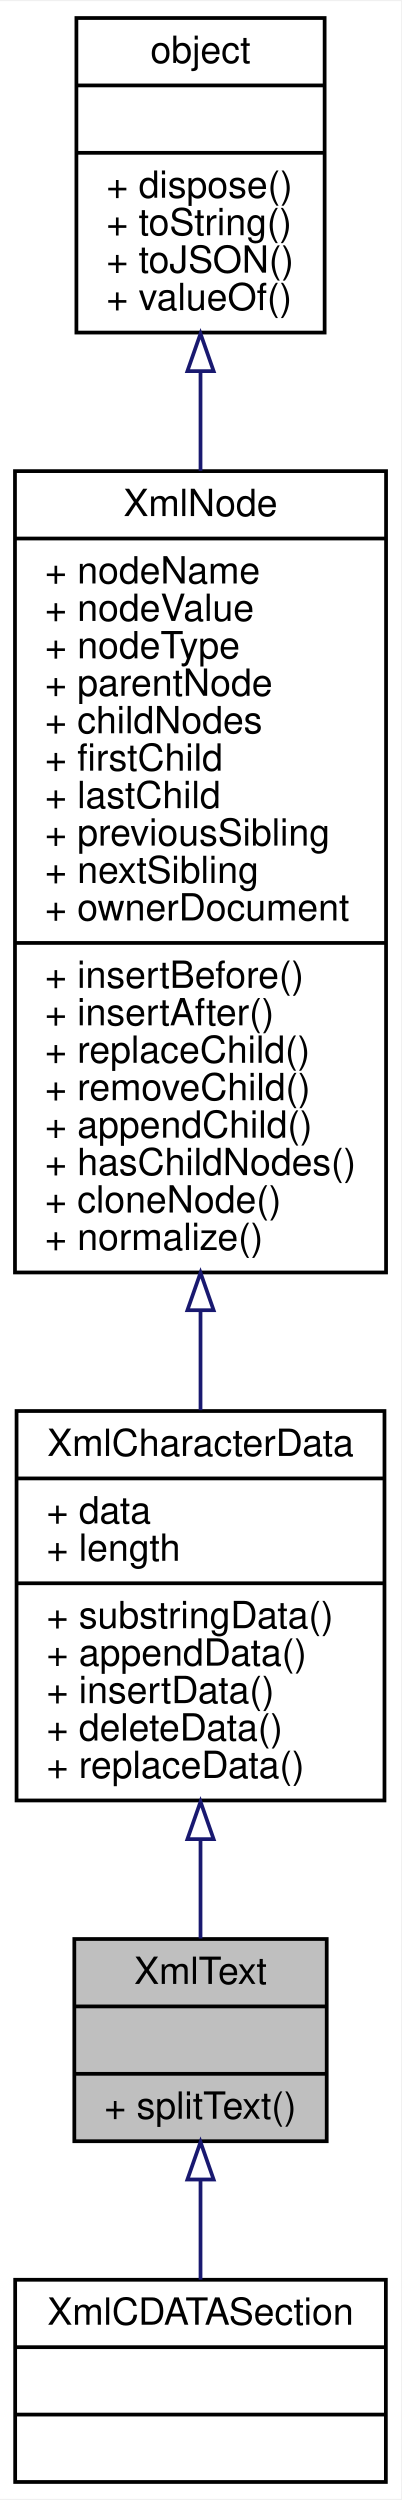
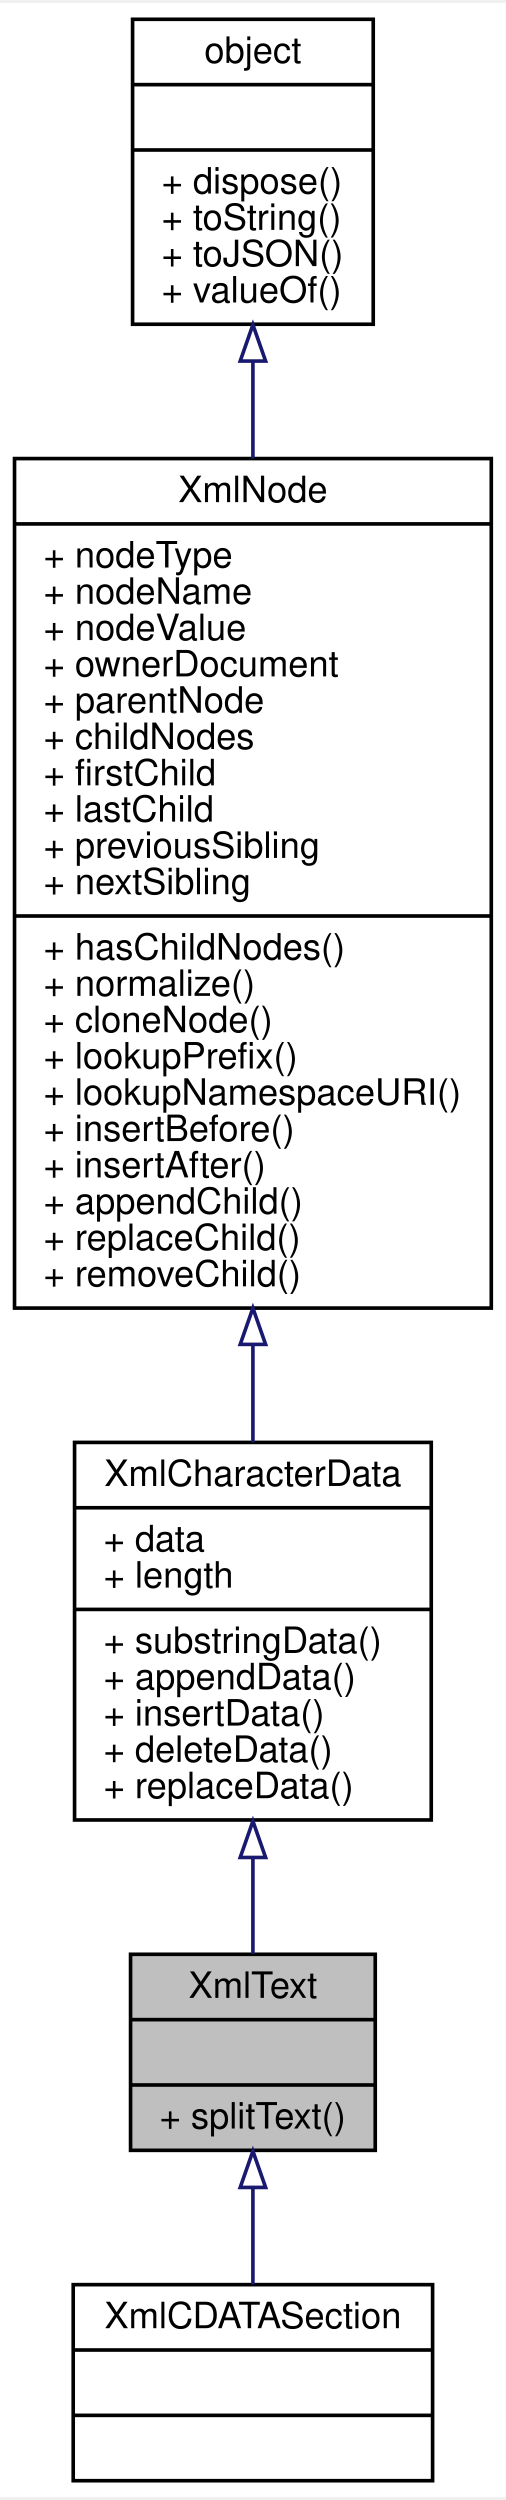
- <svg xmlns="http://www.w3.org/2000/svg" xmlns:xlink="http://www.w3.org/1999/xlink" width="107pt" height="667pt" viewBox="0.00 0.00 107.10 667.00">
-   <g id="graph0" class="graph" transform="scale(1 1) rotate(0) translate(4 663)">
-     <polygon fill="white" stroke="none" points="-4,4 -4,-663 103.096,-663 103.096,4 -4,4" />
+ <svg xmlns="http://www.w3.org/2000/svg" xmlns:xlink="http://www.w3.org/1999/xlink" width="139pt" height="687pt" viewBox="0.00 0.00 139.33 687.00">
+   <g id="graph0" class="graph" transform="scale(1 1) rotate(0) translate(4 683)">
+     <polygon fill="white" stroke="none" points="-4,4 -4,-683 135.327,-683 135.327,4 -4,4" />
    <g id="node1" class="node">
-       <polygon fill="#bfbfbf" stroke="black" points="15.847,-91.5 15.847,-145.5 83.249,-145.5 83.249,-91.5 15.847,-91.5" />
-       <text text-anchor="middle" x="49.548" y="-133.5" font-family="Helvetica,sans-Serif" font-size="10.00">XmlText</text>
-       <polyline fill="none" stroke="black" points="15.847,-127.5 83.249,-127.5 " />
-       <text text-anchor="middle" x="49.548" y="-115.5" font-family="Helvetica,sans-Serif" font-size="10.00"> </text>
-       <polyline fill="none" stroke="black" points="15.847,-109.5 83.249,-109.5 " />
-       <text text-anchor="start" x="23.847" y="-97.5" font-family="Helvetica,sans-Serif" font-size="10.00">+ splitText()</text>
+       <polygon fill="#bfbfbf" stroke="black" points="31.963,-91.5 31.963,-145.5 99.364,-145.5 99.364,-91.5 31.963,-91.5" />
+       <text text-anchor="middle" x="65.664" y="-133.5" font-family="Helvetica,sans-Serif" font-size="10.00">XmlText</text>
+       <polyline fill="none" stroke="black" points="31.963,-127.5 99.364,-127.5 " />
+       <text text-anchor="middle" x="65.664" y="-115.5" font-family="Helvetica,sans-Serif" font-size="10.00"> </text>
+       <polyline fill="none" stroke="black" points="31.963,-109.5 99.364,-109.5 " />
+       <text text-anchor="start" x="39.963" y="-97.5" font-family="Helvetica,sans-Serif" font-size="10.00">+ splitText()</text>
    </g>
    <g id="node5" class="node">
      <g id="a_node5">
        <a xlink:href="../../d4/dd8/interfaceXmlCDATASection.html" target="_top" xlink:title="XmlCDATASection 对象表示文档中的 CDATA 区段 ">
-           <polygon fill="white" stroke="black" points="0.051,-0.5 0.051,-54.5 99.044,-54.5 99.044,-0.5 0.051,-0.5" />
-           <text text-anchor="middle" x="49.548" y="-42.5" font-family="Helvetica,sans-Serif" font-size="10.00">XmlCDATASection</text>
-           <polyline fill="none" stroke="black" points="0.051,-36.5 99.044,-36.5 " />
-           <text text-anchor="middle" x="49.548" y="-24.5" font-family="Helvetica,sans-Serif" font-size="10.00"> </text>
-           <polyline fill="none" stroke="black" points="0.051,-18.5 99.044,-18.5 " />
-           <text text-anchor="middle" x="49.548" y="-6.5" font-family="Helvetica,sans-Serif" font-size="10.00"> </text>
+           <polygon fill="white" stroke="black" points="16.167,-0.5 16.167,-54.5 115.16,-54.5 115.16,-0.5 16.167,-0.5" />
+           <text text-anchor="middle" x="65.664" y="-42.5" font-family="Helvetica,sans-Serif" font-size="10.00">XmlCDATASection</text>
+           <polyline fill="none" stroke="black" points="16.167,-36.5 115.16,-36.5 " />
+           <text text-anchor="middle" x="65.664" y="-24.5" font-family="Helvetica,sans-Serif" font-size="10.00"> </text>
+           <polyline fill="none" stroke="black" points="16.167,-18.5 115.16,-18.5 " />
+           <text text-anchor="middle" x="65.664" y="-6.5" font-family="Helvetica,sans-Serif" font-size="10.00"> </text>
        </a>
      </g>
    </g>
    <g id="edge4" class="edge">
-       <path fill="none" stroke="midnightblue" d="M49.548,-81.115C49.548,-72.206 49.548,-62.847 49.548,-54.534" />
-       <polygon fill="none" stroke="midnightblue" points="46.048,-81.278 49.548,-91.278 53.048,-81.278 46.048,-81.278" />
+       <path fill="none" stroke="midnightblue" d="M65.664,-81.115C65.664,-72.206 65.664,-62.847 65.664,-54.534" />
+       <polygon fill="none" stroke="midnightblue" points="62.164,-81.278 65.664,-91.278 69.164,-81.278 62.164,-81.278" />
    </g>
    <g id="node2" class="node">
      <g id="a_node2">
        <a xlink:href="../../d7/d50/interfaceXmlCharacterData.html" target="_top" xlink:title="XmlCharacterData 接口提供了 XmlText 和 XmlComment 节点的常用功能 ">
-           <polygon fill="white" stroke="black" points="0.422,-182.5 0.422,-286.5 98.673,-286.5 98.673,-182.5 0.422,-182.5" />
-           <text text-anchor="middle" x="49.548" y="-274.5" font-family="Helvetica,sans-Serif" font-size="10.00">XmlCharacterData</text>
-           <polyline fill="none" stroke="black" points="0.422,-268.5 98.673,-268.5 " />
-           <text text-anchor="start" x="8.422" y="-256.5" font-family="Helvetica,sans-Serif" font-size="10.00">+ data</text>
-           <text text-anchor="start" x="8.422" y="-246.5" font-family="Helvetica,sans-Serif" font-size="10.00">+ length</text>
-           <polyline fill="none" stroke="black" points="0.422,-240.5 98.673,-240.5 " />
-           <text text-anchor="start" x="8.422" y="-228.5" font-family="Helvetica,sans-Serif" font-size="10.00">+ substringData()</text>
-           <text text-anchor="start" x="8.422" y="-218.5" font-family="Helvetica,sans-Serif" font-size="10.00">+ appendData()</text>
-           <text text-anchor="start" x="8.422" y="-208.5" font-family="Helvetica,sans-Serif" font-size="10.00">+ insertData()</text>
-           <text text-anchor="start" x="8.422" y="-198.5" font-family="Helvetica,sans-Serif" font-size="10.00">+ deleteData()</text>
-           <text text-anchor="start" x="8.422" y="-188.5" font-family="Helvetica,sans-Serif" font-size="10.00">+ replaceData()</text>
+           <polygon fill="white" stroke="black" points="16.538,-182.5 16.538,-286.5 114.789,-286.5 114.789,-182.5 16.538,-182.5" />
+           <text text-anchor="middle" x="65.664" y="-274.5" font-family="Helvetica,sans-Serif" font-size="10.00">XmlCharacterData</text>
+           <polyline fill="none" stroke="black" points="16.538,-268.5 114.789,-268.5 " />
+           <text text-anchor="start" x="24.538" y="-256.5" font-family="Helvetica,sans-Serif" font-size="10.00">+ data</text>
+           <text text-anchor="start" x="24.538" y="-246.5" font-family="Helvetica,sans-Serif" font-size="10.00">+ length</text>
+           <polyline fill="none" stroke="black" points="16.538,-240.5 114.789,-240.5 " />
+           <text text-anchor="start" x="24.538" y="-228.5" font-family="Helvetica,sans-Serif" font-size="10.00">+ substringData()</text>
+           <text text-anchor="start" x="24.538" y="-218.5" font-family="Helvetica,sans-Serif" font-size="10.00">+ appendData()</text>
+           <text text-anchor="start" x="24.538" y="-208.5" font-family="Helvetica,sans-Serif" font-size="10.00">+ insertData()</text>
+           <text text-anchor="start" x="24.538" y="-198.5" font-family="Helvetica,sans-Serif" font-size="10.00">+ deleteData()</text>
+           <text text-anchor="start" x="24.538" y="-188.5" font-family="Helvetica,sans-Serif" font-size="10.00">+ replaceData()</text>
        </a>
      </g>
    </g>
    <g id="edge1" class="edge">
-       <path fill="none" stroke="midnightblue" d="M49.548,-172.059C49.548,-162.755 49.548,-153.61 49.548,-145.624" />
-       <polygon fill="none" stroke="midnightblue" points="46.048,-172.169 49.548,-182.169 53.048,-172.169 46.048,-172.169" />
+       <path fill="none" stroke="midnightblue" d="M65.664,-172.059C65.664,-162.755 65.664,-153.61 65.664,-145.624" />
+       <polygon fill="none" stroke="midnightblue" points="62.164,-172.169 65.664,-182.169 69.164,-172.169 62.164,-172.169" />
    </g>
    <g id="node3" class="node">
      <g id="a_node3">
        <a xlink:href="../../dc/d8f/interfaceXmlNode.html" target="_top" xlink:title="XmlNode 对象是整个 DOM 的基础数据类型 ">
-           <polygon fill="white" stroke="black" points="0,-323.5 0,-537.5 99.096,-537.5 99.096,-323.5 0,-323.5" />
-           <text text-anchor="middle" x="49.548" y="-525.5" font-family="Helvetica,sans-Serif" font-size="10.00">XmlNode</text>
-           <polyline fill="none" stroke="black" points="0,-519.5 99.096,-519.5 " />
-           <text text-anchor="start" x="8" y="-507.5" font-family="Helvetica,sans-Serif" font-size="10.00">+ nodeName</text>
-           <text text-anchor="start" x="8" y="-497.5" font-family="Helvetica,sans-Serif" font-size="10.00">+ nodeValue</text>
-           <text text-anchor="start" x="8" y="-487.5" font-family="Helvetica,sans-Serif" font-size="10.00">+ nodeType</text>
-           <text text-anchor="start" x="8" y="-477.5" font-family="Helvetica,sans-Serif" font-size="10.00">+ parentNode</text>
-           <text text-anchor="start" x="8" y="-467.5" font-family="Helvetica,sans-Serif" font-size="10.00">+ childNodes</text>
-           <text text-anchor="start" x="8" y="-457.5" font-family="Helvetica,sans-Serif" font-size="10.00">+ firstChild</text>
-           <text text-anchor="start" x="8" y="-447.5" font-family="Helvetica,sans-Serif" font-size="10.00">+ lastChild</text>
-           <text text-anchor="start" x="8" y="-437.5" font-family="Helvetica,sans-Serif" font-size="10.00">+ previousSibling</text>
-           <text text-anchor="start" x="8" y="-427.5" font-family="Helvetica,sans-Serif" font-size="10.00">+ nextSibling</text>
-           <text text-anchor="start" x="8" y="-417.5" font-family="Helvetica,sans-Serif" font-size="10.00">+ ownerDocument</text>
-           <polyline fill="none" stroke="black" points="0,-411.5 99.096,-411.5 " />
-           <text text-anchor="start" x="8" y="-399.5" font-family="Helvetica,sans-Serif" font-size="10.00">+ insertBefore()</text>
-           <text text-anchor="start" x="8" y="-389.5" font-family="Helvetica,sans-Serif" font-size="10.00">+ insertAfter()</text>
-           <text text-anchor="start" x="8" y="-379.5" font-family="Helvetica,sans-Serif" font-size="10.00">+ replaceChild()</text>
-           <text text-anchor="start" x="8" y="-369.5" font-family="Helvetica,sans-Serif" font-size="10.00">+ removeChild()</text>
-           <text text-anchor="start" x="8" y="-359.5" font-family="Helvetica,sans-Serif" font-size="10.00">+ appendChild()</text>
-           <text text-anchor="start" x="8" y="-349.5" font-family="Helvetica,sans-Serif" font-size="10.00">+ hasChildNodes()</text>
-           <text text-anchor="start" x="8" y="-339.5" font-family="Helvetica,sans-Serif" font-size="10.00">+ cloneNode()</text>
-           <text text-anchor="start" x="8" y="-329.5" font-family="Helvetica,sans-Serif" font-size="10.00">+ normalize()</text>
+           <polygon fill="white" stroke="black" points="0,-323.5 0,-557.5 131.327,-557.5 131.327,-323.5 0,-323.5" />
+           <text text-anchor="middle" x="65.664" y="-545.5" font-family="Helvetica,sans-Serif" font-size="10.00">XmlNode</text>
+           <polyline fill="none" stroke="black" points="0,-539.5 131.327,-539.5 " />
+           <text text-anchor="start" x="8" y="-527.5" font-family="Helvetica,sans-Serif" font-size="10.00">+ nodeType</text>
+           <text text-anchor="start" x="8" y="-517.5" font-family="Helvetica,sans-Serif" font-size="10.00">+ nodeName</text>
+           <text text-anchor="start" x="8" y="-507.5" font-family="Helvetica,sans-Serif" font-size="10.00">+ nodeValue</text>
+           <text text-anchor="start" x="8" y="-497.5" font-family="Helvetica,sans-Serif" font-size="10.00">+ ownerDocument</text>
+           <text text-anchor="start" x="8" y="-487.5" font-family="Helvetica,sans-Serif" font-size="10.00">+ parentNode</text>
+           <text text-anchor="start" x="8" y="-477.5" font-family="Helvetica,sans-Serif" font-size="10.00">+ childNodes</text>
+           <text text-anchor="start" x="8" y="-467.5" font-family="Helvetica,sans-Serif" font-size="10.00">+ firstChild</text>
+           <text text-anchor="start" x="8" y="-457.5" font-family="Helvetica,sans-Serif" font-size="10.00">+ lastChild</text>
+           <text text-anchor="start" x="8" y="-447.5" font-family="Helvetica,sans-Serif" font-size="10.00">+ previousSibling</text>
+           <text text-anchor="start" x="8" y="-437.5" font-family="Helvetica,sans-Serif" font-size="10.00">+ nextSibling</text>
+           <polyline fill="none" stroke="black" points="0,-431.5 131.327,-431.5 " />
+           <text text-anchor="start" x="8" y="-419.5" font-family="Helvetica,sans-Serif" font-size="10.00">+ hasChildNodes()</text>
+           <text text-anchor="start" x="8" y="-409.5" font-family="Helvetica,sans-Serif" font-size="10.00">+ normalize()</text>
+           <text text-anchor="start" x="8" y="-399.5" font-family="Helvetica,sans-Serif" font-size="10.00">+ cloneNode()</text>
+           <text text-anchor="start" x="8" y="-389.5" font-family="Helvetica,sans-Serif" font-size="10.00">+ lookupPrefix()</text>
+           <text text-anchor="start" x="8" y="-379.5" font-family="Helvetica,sans-Serif" font-size="10.00">+ lookupNamespaceURI()</text>
+           <text text-anchor="start" x="8" y="-369.5" font-family="Helvetica,sans-Serif" font-size="10.00">+ insertBefore()</text>
+           <text text-anchor="start" x="8" y="-359.5" font-family="Helvetica,sans-Serif" font-size="10.00">+ insertAfter()</text>
+           <text text-anchor="start" x="8" y="-349.5" font-family="Helvetica,sans-Serif" font-size="10.00">+ appendChild()</text>
+           <text text-anchor="start" x="8" y="-339.5" font-family="Helvetica,sans-Serif" font-size="10.00">+ replaceChild()</text>
+           <text text-anchor="start" x="8" y="-329.5" font-family="Helvetica,sans-Serif" font-size="10.00">+ removeChild()</text>
        </a>
      </g>
    </g>
    <g id="edge2" class="edge">
-       <path fill="none" stroke="midnightblue" d="M49.548,-313.329C49.548,-304.102 49.548,-295.117 49.548,-286.725" />
-       <polygon fill="none" stroke="midnightblue" points="46.048,-313.418 49.548,-323.418 53.048,-313.418 46.048,-313.418" />
+       <path fill="none" stroke="midnightblue" d="M65.664,-313.282C65.664,-303.959 65.664,-294.922 65.664,-286.509" />
+       <polygon fill="none" stroke="midnightblue" points="62.164,-313.494 65.664,-323.495 69.164,-313.495 62.164,-313.494" />
    </g>
    <g id="node4" class="node">
      <g id="a_node4">
        <a xlink:href="../../db/d38/interfaceobject.html" target="_top" xlink:title="基础对象，所有对象均继承于此 ">
-           <polygon fill="white" stroke="black" points="16.404,-574.5 16.404,-658.5 82.692,-658.5 82.692,-574.5 16.404,-574.5" />
-           <text text-anchor="middle" x="49.548" y="-646.5" font-family="Helvetica,sans-Serif" font-size="10.00">object</text>
-           <polyline fill="none" stroke="black" points="16.404,-640.5 82.692,-640.5 " />
-           <text text-anchor="middle" x="49.548" y="-628.5" font-family="Helvetica,sans-Serif" font-size="10.00"> </text>
-           <polyline fill="none" stroke="black" points="16.404,-622.5 82.692,-622.5 " />
-           <text text-anchor="start" x="24.404" y="-610.5" font-family="Helvetica,sans-Serif" font-size="10.00">+ dispose()</text>
-           <text text-anchor="start" x="24.404" y="-600.5" font-family="Helvetica,sans-Serif" font-size="10.00">+ toString()</text>
-           <text text-anchor="start" x="24.404" y="-590.5" font-family="Helvetica,sans-Serif" font-size="10.00">+ toJSON()</text>
-           <text text-anchor="start" x="24.404" y="-580.5" font-family="Helvetica,sans-Serif" font-size="10.00">+ valueOf()</text>
+           <polygon fill="white" stroke="black" points="32.52,-594.5 32.52,-678.5 98.808,-678.5 98.808,-594.5 32.52,-594.5" />
+           <text text-anchor="middle" x="65.664" y="-666.5" font-family="Helvetica,sans-Serif" font-size="10.00">object</text>
+           <polyline fill="none" stroke="black" points="32.52,-660.5 98.808,-660.5 " />
+           <text text-anchor="middle" x="65.664" y="-648.5" font-family="Helvetica,sans-Serif" font-size="10.00"> </text>
+           <polyline fill="none" stroke="black" points="32.52,-642.5 98.808,-642.5 " />
+           <text text-anchor="start" x="40.52" y="-630.5" font-family="Helvetica,sans-Serif" font-size="10.00">+ dispose()</text>
+           <text text-anchor="start" x="40.52" y="-620.5" font-family="Helvetica,sans-Serif" font-size="10.00">+ toString()</text>
+           <text text-anchor="start" x="40.52" y="-610.5" font-family="Helvetica,sans-Serif" font-size="10.00">+ toJSON()</text>
+           <text text-anchor="start" x="40.52" y="-600.5" font-family="Helvetica,sans-Serif" font-size="10.00">+ valueOf()</text>
        </a>
      </g>
    </g>
    <g id="edge3" class="edge">
-       <path fill="none" stroke="midnightblue" d="M49.548,-563.946C49.548,-555.588 49.548,-546.674 49.548,-537.573" />
-       <polygon fill="none" stroke="midnightblue" points="46.048,-564.207 49.548,-574.207 53.048,-564.207 46.048,-564.207" />
+       <path fill="none" stroke="midnightblue" d="M65.664,-584.085C65.664,-575.706 65.664,-566.74 65.664,-557.536" />
+       <polygon fill="none" stroke="midnightblue" points="62.164,-584.358 65.664,-594.358 69.164,-584.358 62.164,-584.358" />
    </g>
  </g>
</svg>
